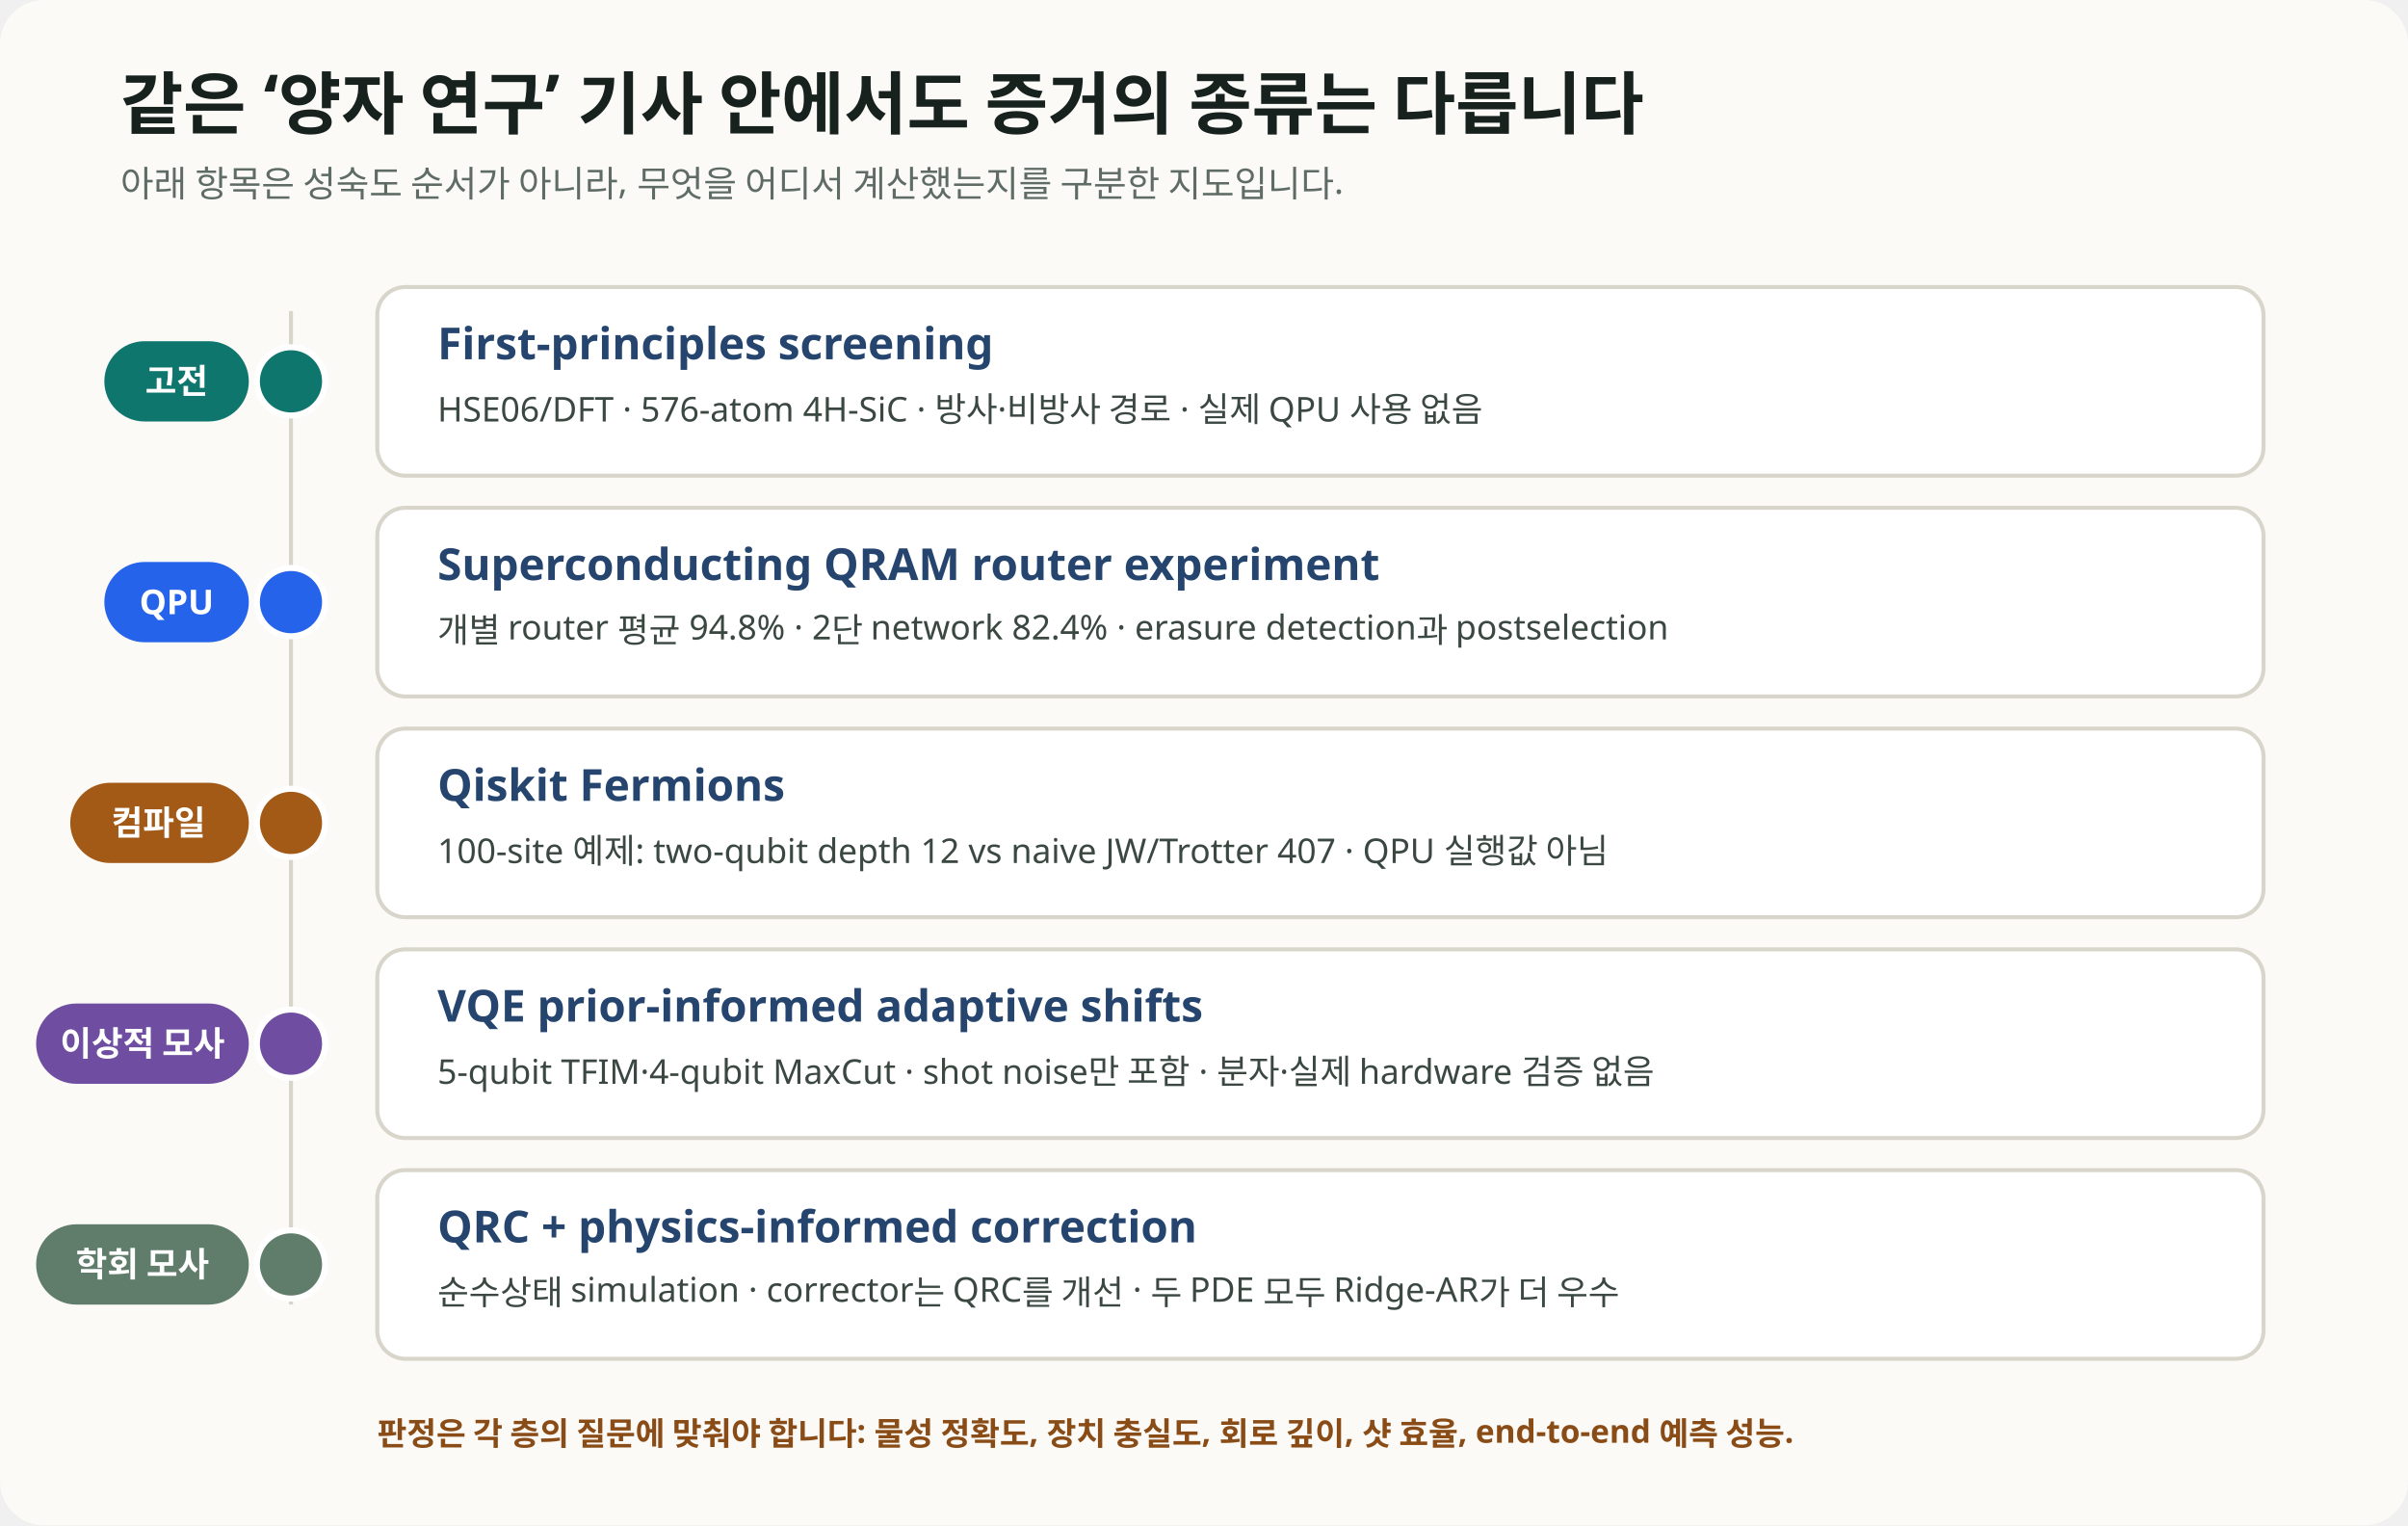
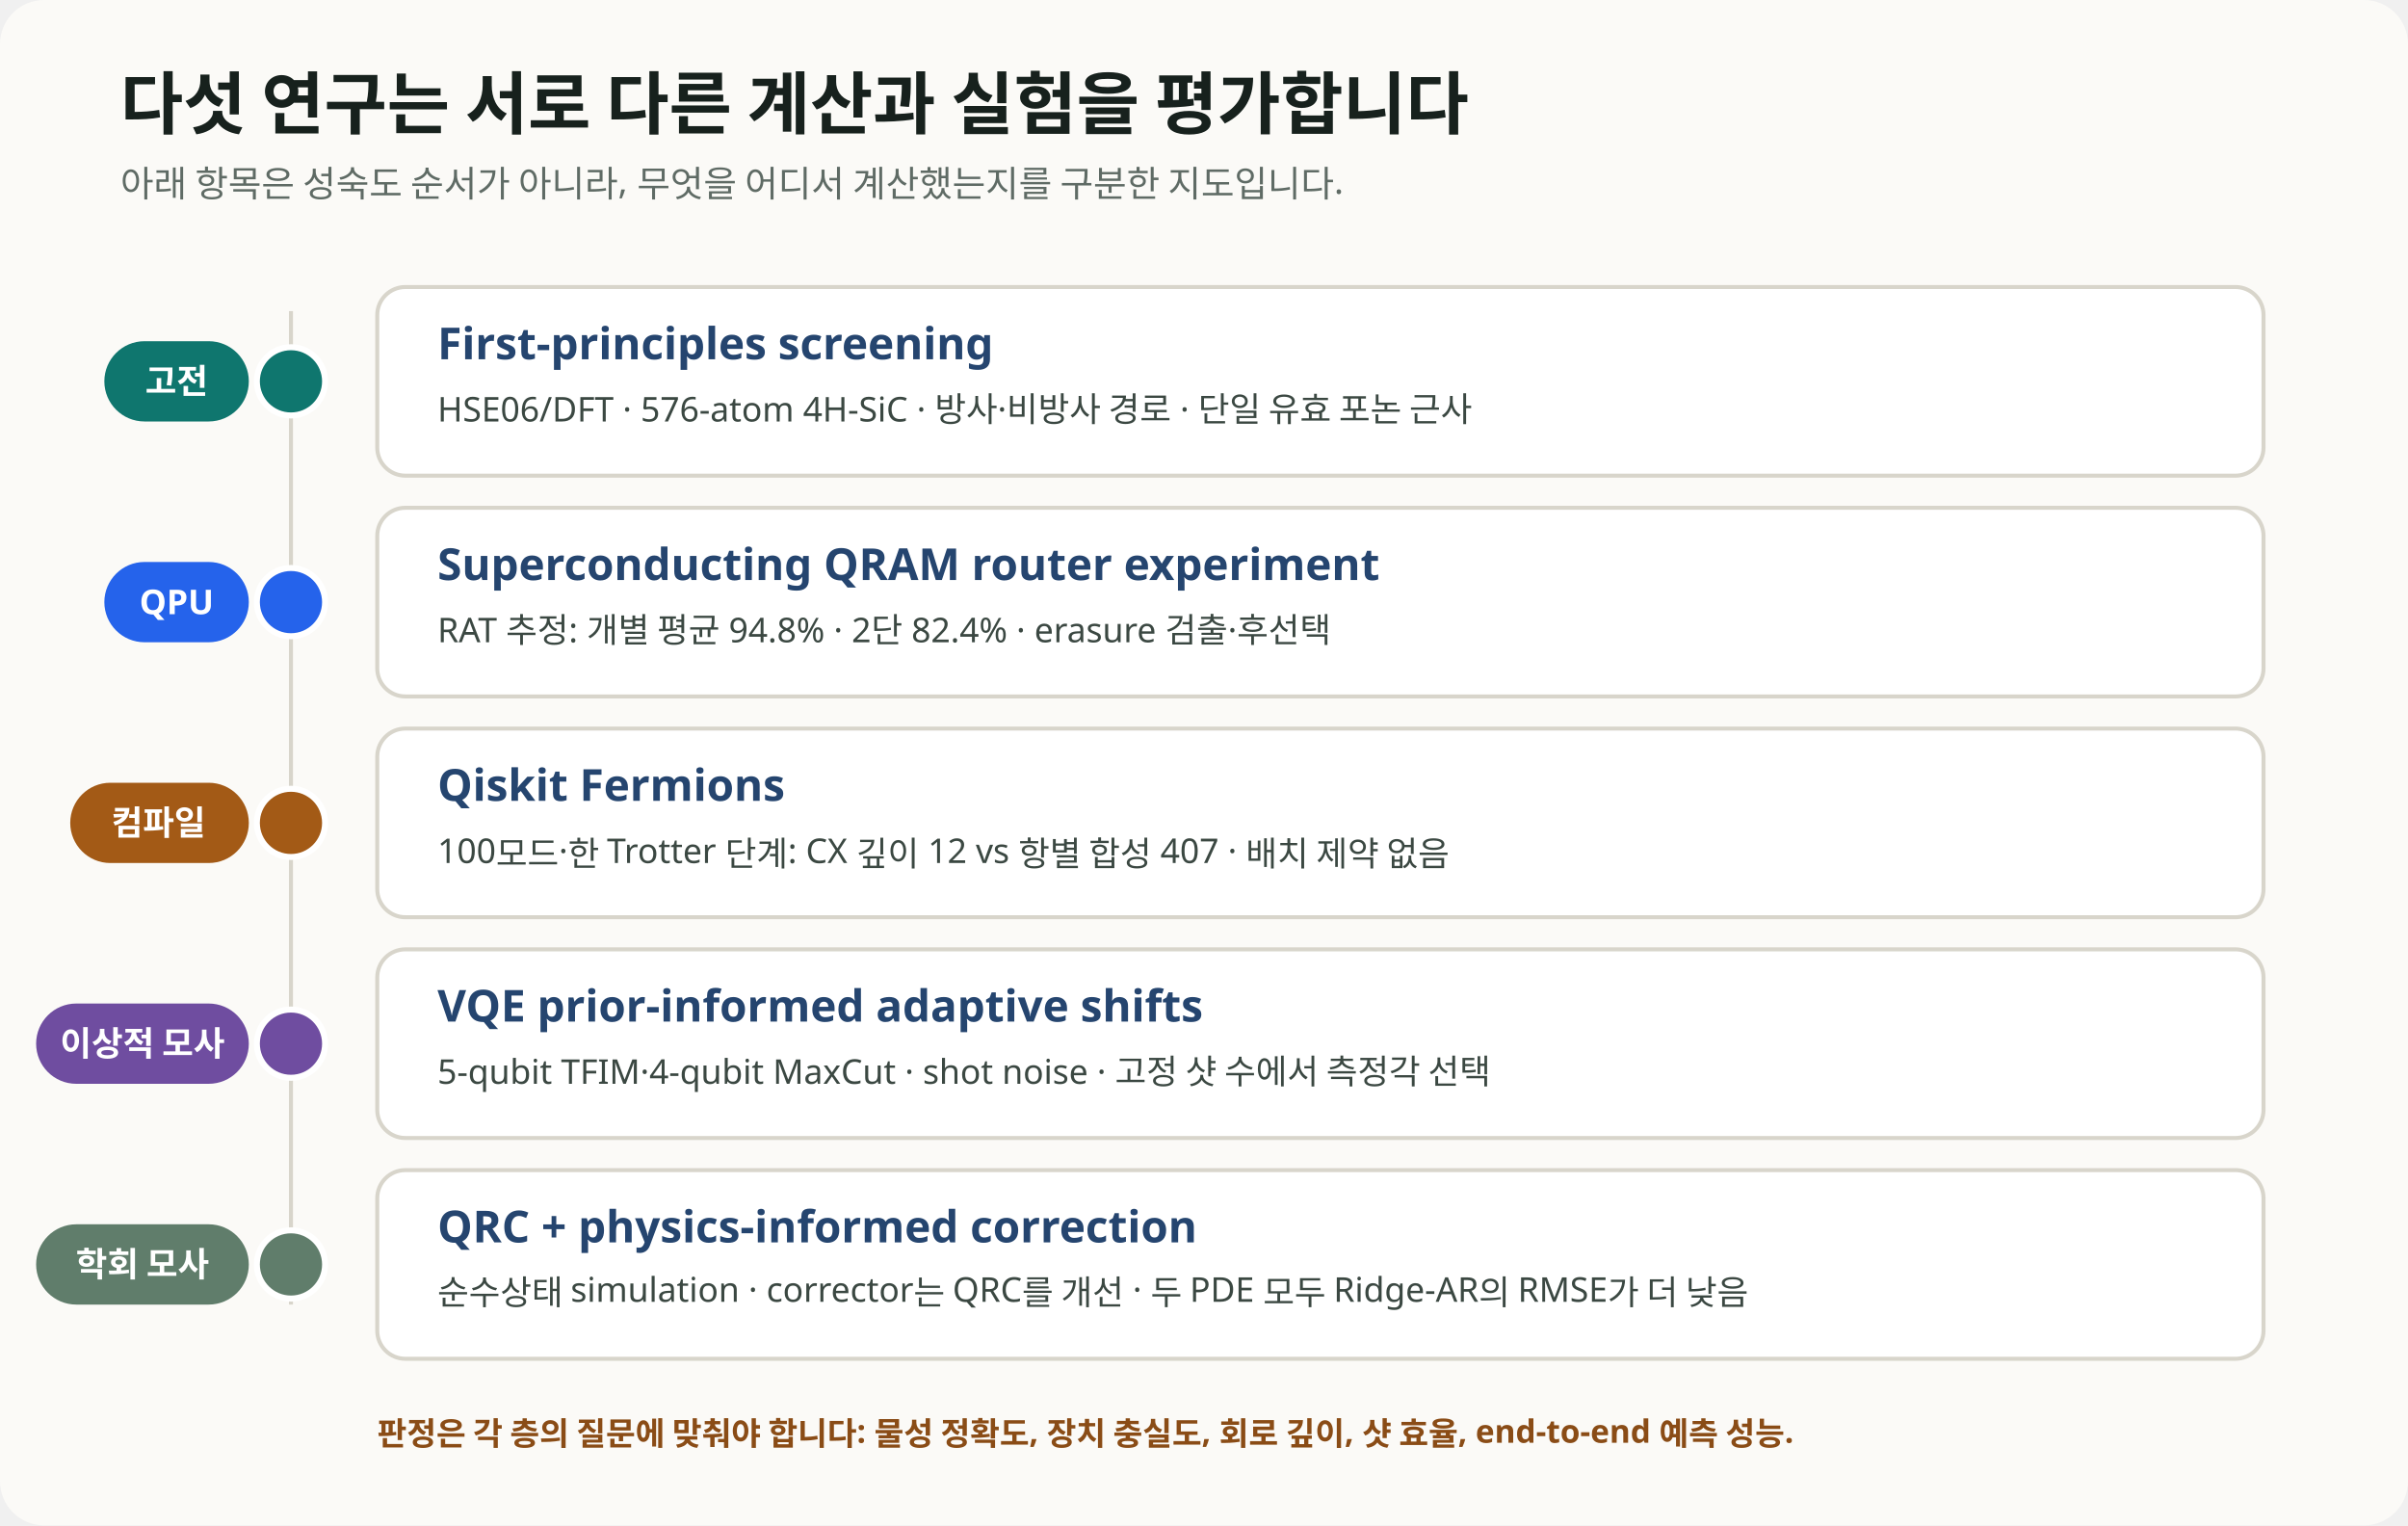
<svg xmlns="http://www.w3.org/2000/svg" viewBox="0 0 1200 760" role="img" aria-labelledby="title desc">
  <defs>
    <style>
      .bg{fill:#fbfaf7}.panel{fill:#fff;stroke:#d8d5cb;stroke-width:2}.head{font:700 34px 'Noto Sans KR','Segoe UI',sans-serif;fill:#17211d}.sub{font:400 18px 'Noto Sans KR','Segoe UI',sans-serif;fill:#5f6b65}.label{font:700 17px 'Noto Sans KR','Segoe UI',sans-serif;fill:#fff}.title{font:700 22px 'Noto Sans KR','Segoe UI',sans-serif;fill:#25456f}.body{font:400 17px 'Noto Sans KR','Segoe UI',sans-serif;fill:#3b4842}.note{font:600 16px 'Noto Sans KR','Segoe UI',sans-serif;fill:#8a4c16}.line{stroke:#d8d5cb;stroke-width:2}.dot{stroke:#fff;stroke-width:3}
    </style>
  </defs>
  <rect class="bg" width="1200" height="760" rx="22" />
-   <text class="head" x="60" y="64">같은 ‘양자 연구’ 기사 안에서도 증거의 종류는 다릅니다</text>
+   <text class="head" x="60" y="64">다섯 연구는 서로 다른 계산과 실험을 평가합니다</text>
  <text class="sub" x="60" y="98">아래 항목은 성숙도 순서가 아니라, 무엇을 어디서 계산했는지를 구분한 지도입니다.</text>
  <line class="line" x1="145" y1="155" x2="145" y2="650" />
  <g transform="translate(0 128)">
    <circle class="dot" cx="145" cy="62" r="17" fill="#0f766e" />
    <rect x="52" y="42" width="72" height="40" rx="20" fill="#0f766e" />
    <text class="label" x="88" y="68" text-anchor="middle">고전</text>
    <rect class="panel" x="188" y="15" width="940" height="94" rx="14" />
    <text class="title" x="218" y="51">First-principles screening</text>
-     <text class="body" x="218" y="82">HSE06/DFT · 576-atom 4H-SiC · 방사·비방사 경로 · 실제 QPU 사용 없음</text>
+     <text class="body" x="218" y="82">HSE06/DFT · 576-atom 4H-SiC · 방사·비방사 경로 · 단일 유효 포논 근사</text>
  </g>
  <g transform="translate(0 238)">
    <circle class="dot" cx="145" cy="62" r="17" fill="#2563eb" />
    <rect x="52" y="42" width="72" height="40" rx="20" fill="#2563eb" />
    <text class="label" x="88" y="68" text-anchor="middle">QPU</text>
    <rect class="panel" x="188" y="15" width="940" height="94" rx="14" />
    <text class="title" x="218" y="51">Superconducting QRAM router experiment</text>
-     <text class="body" x="218" y="82">개별 router 평균 94.8% · 2단 network 82.4% · erasure detection과 postselection</text>
+     <text class="body" x="218" y="82">RAT 추정: 개별 평균 94.8% · 2단 82.4% · erasure 검출·후선택</text>
  </g>
  <g transform="translate(0 348)">
    <circle class="dot" cx="145" cy="62" r="17" fill="#a35a16" />
    <rect x="35" y="42" width="89" height="40" rx="20" fill="#a35a16" />
    <text class="label" x="79" y="68" text-anchor="middle">컴파일</text>
    <rect class="panel" x="188" y="15" width="940" height="94" rx="14" />
    <text class="title" x="218" y="51">Qiskit Fermions</text>
-     <text class="body" x="218" y="82">100-site 예제: two-qubit depth 12 vs naive JW/Trotter 407 · QPU 실행값 아님</text>
+     <text class="body" x="218" y="82">100모드·한 Trotter 단계: CX 깊이 12 vs 항별 합성 407 · 배치 제약 없음</text>
  </g>
  <g transform="translate(0 458)">
    <circle class="dot" cx="145" cy="62" r="17" fill="#6f4da0" />
    <rect x="18" y="42" width="106" height="40" rx="20" fill="#6f4da0" />
    <text class="label" x="71" y="68" text-anchor="middle">이상적 모사</text>
    <rect class="panel" x="188" y="15" width="940" height="94" rx="14" />
    <text class="title" x="218" y="51">VQE prior-informed adaptive shifts</text>
-     <text class="body" x="218" y="82">5-qubit TFIM·4-qubit MaxCut · shot noise만 포함 · 분자·실제 hardware 검증 없음</text>
+     <text class="body" x="218" y="82">5-qubit TFIM·4-qubit MaxCut · shot noise · 고정 샷 수에서 측정각 선택</text>
  </g>
  <g transform="translate(0 568)">
    <circle class="dot" cx="145" cy="62" r="17" fill="#607d6b" />
    <rect x="18" y="42" width="106" height="40" rx="20" fill="#607d6b" />
    <text class="label" x="71" y="68" text-anchor="middle">학회 모사</text>
    <rect class="panel" x="188" y="15" width="940" height="94" rx="14" />
    <text class="title" x="218" y="51">QRC + physics-informed correction</text>
-     <text class="body" x="218" y="82">순수상태 simulation · corrector는 QRC를 개선 · 두 PDE 모두 Ridge-AR가 더 우수</text>
+     <text class="body" x="218" y="82">순수상태 simulation · corrector는 QRC를 개선 · 두 PDE 모두 Ridge-AR의 RMSE가 더 낮음</text>
  </g>
  <text class="note" x="188" y="720">판정은 각 층의 질문에 맞춰야 합니다: 물성 정확도, 장치 충실도, 회로 깊이, 샷 효율, end-to-end 예측 성능.</text>
</svg>
